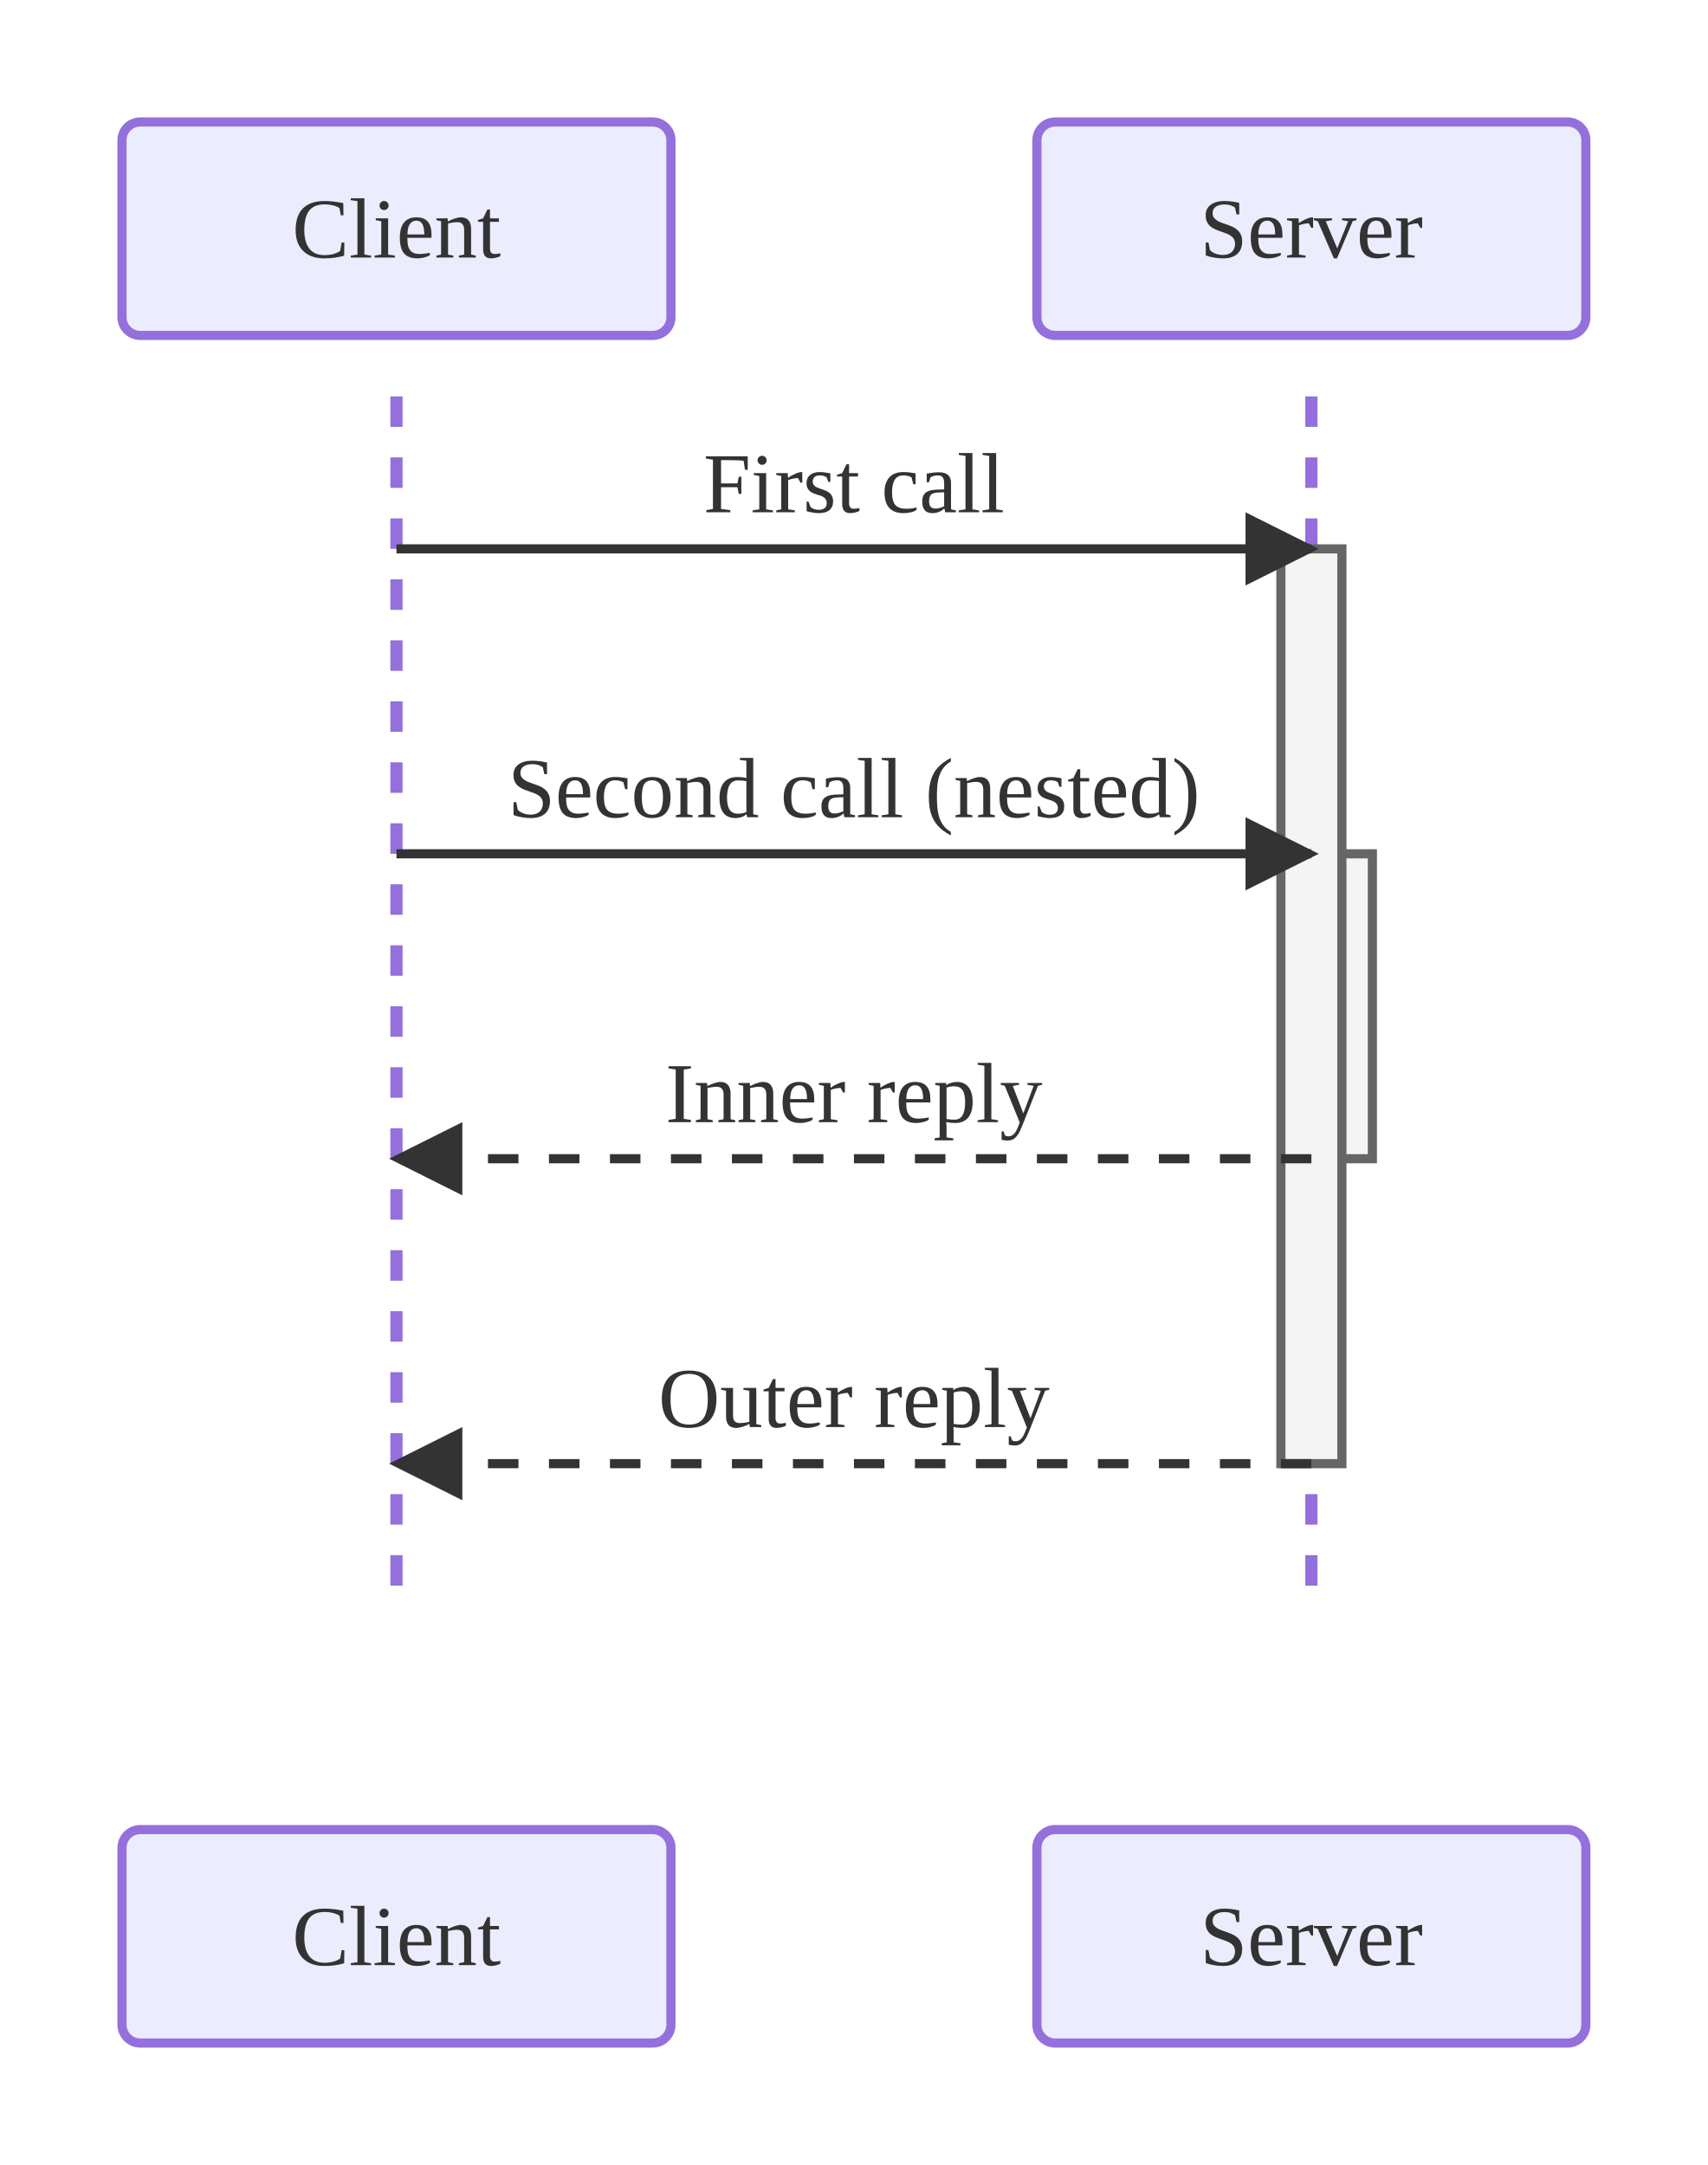
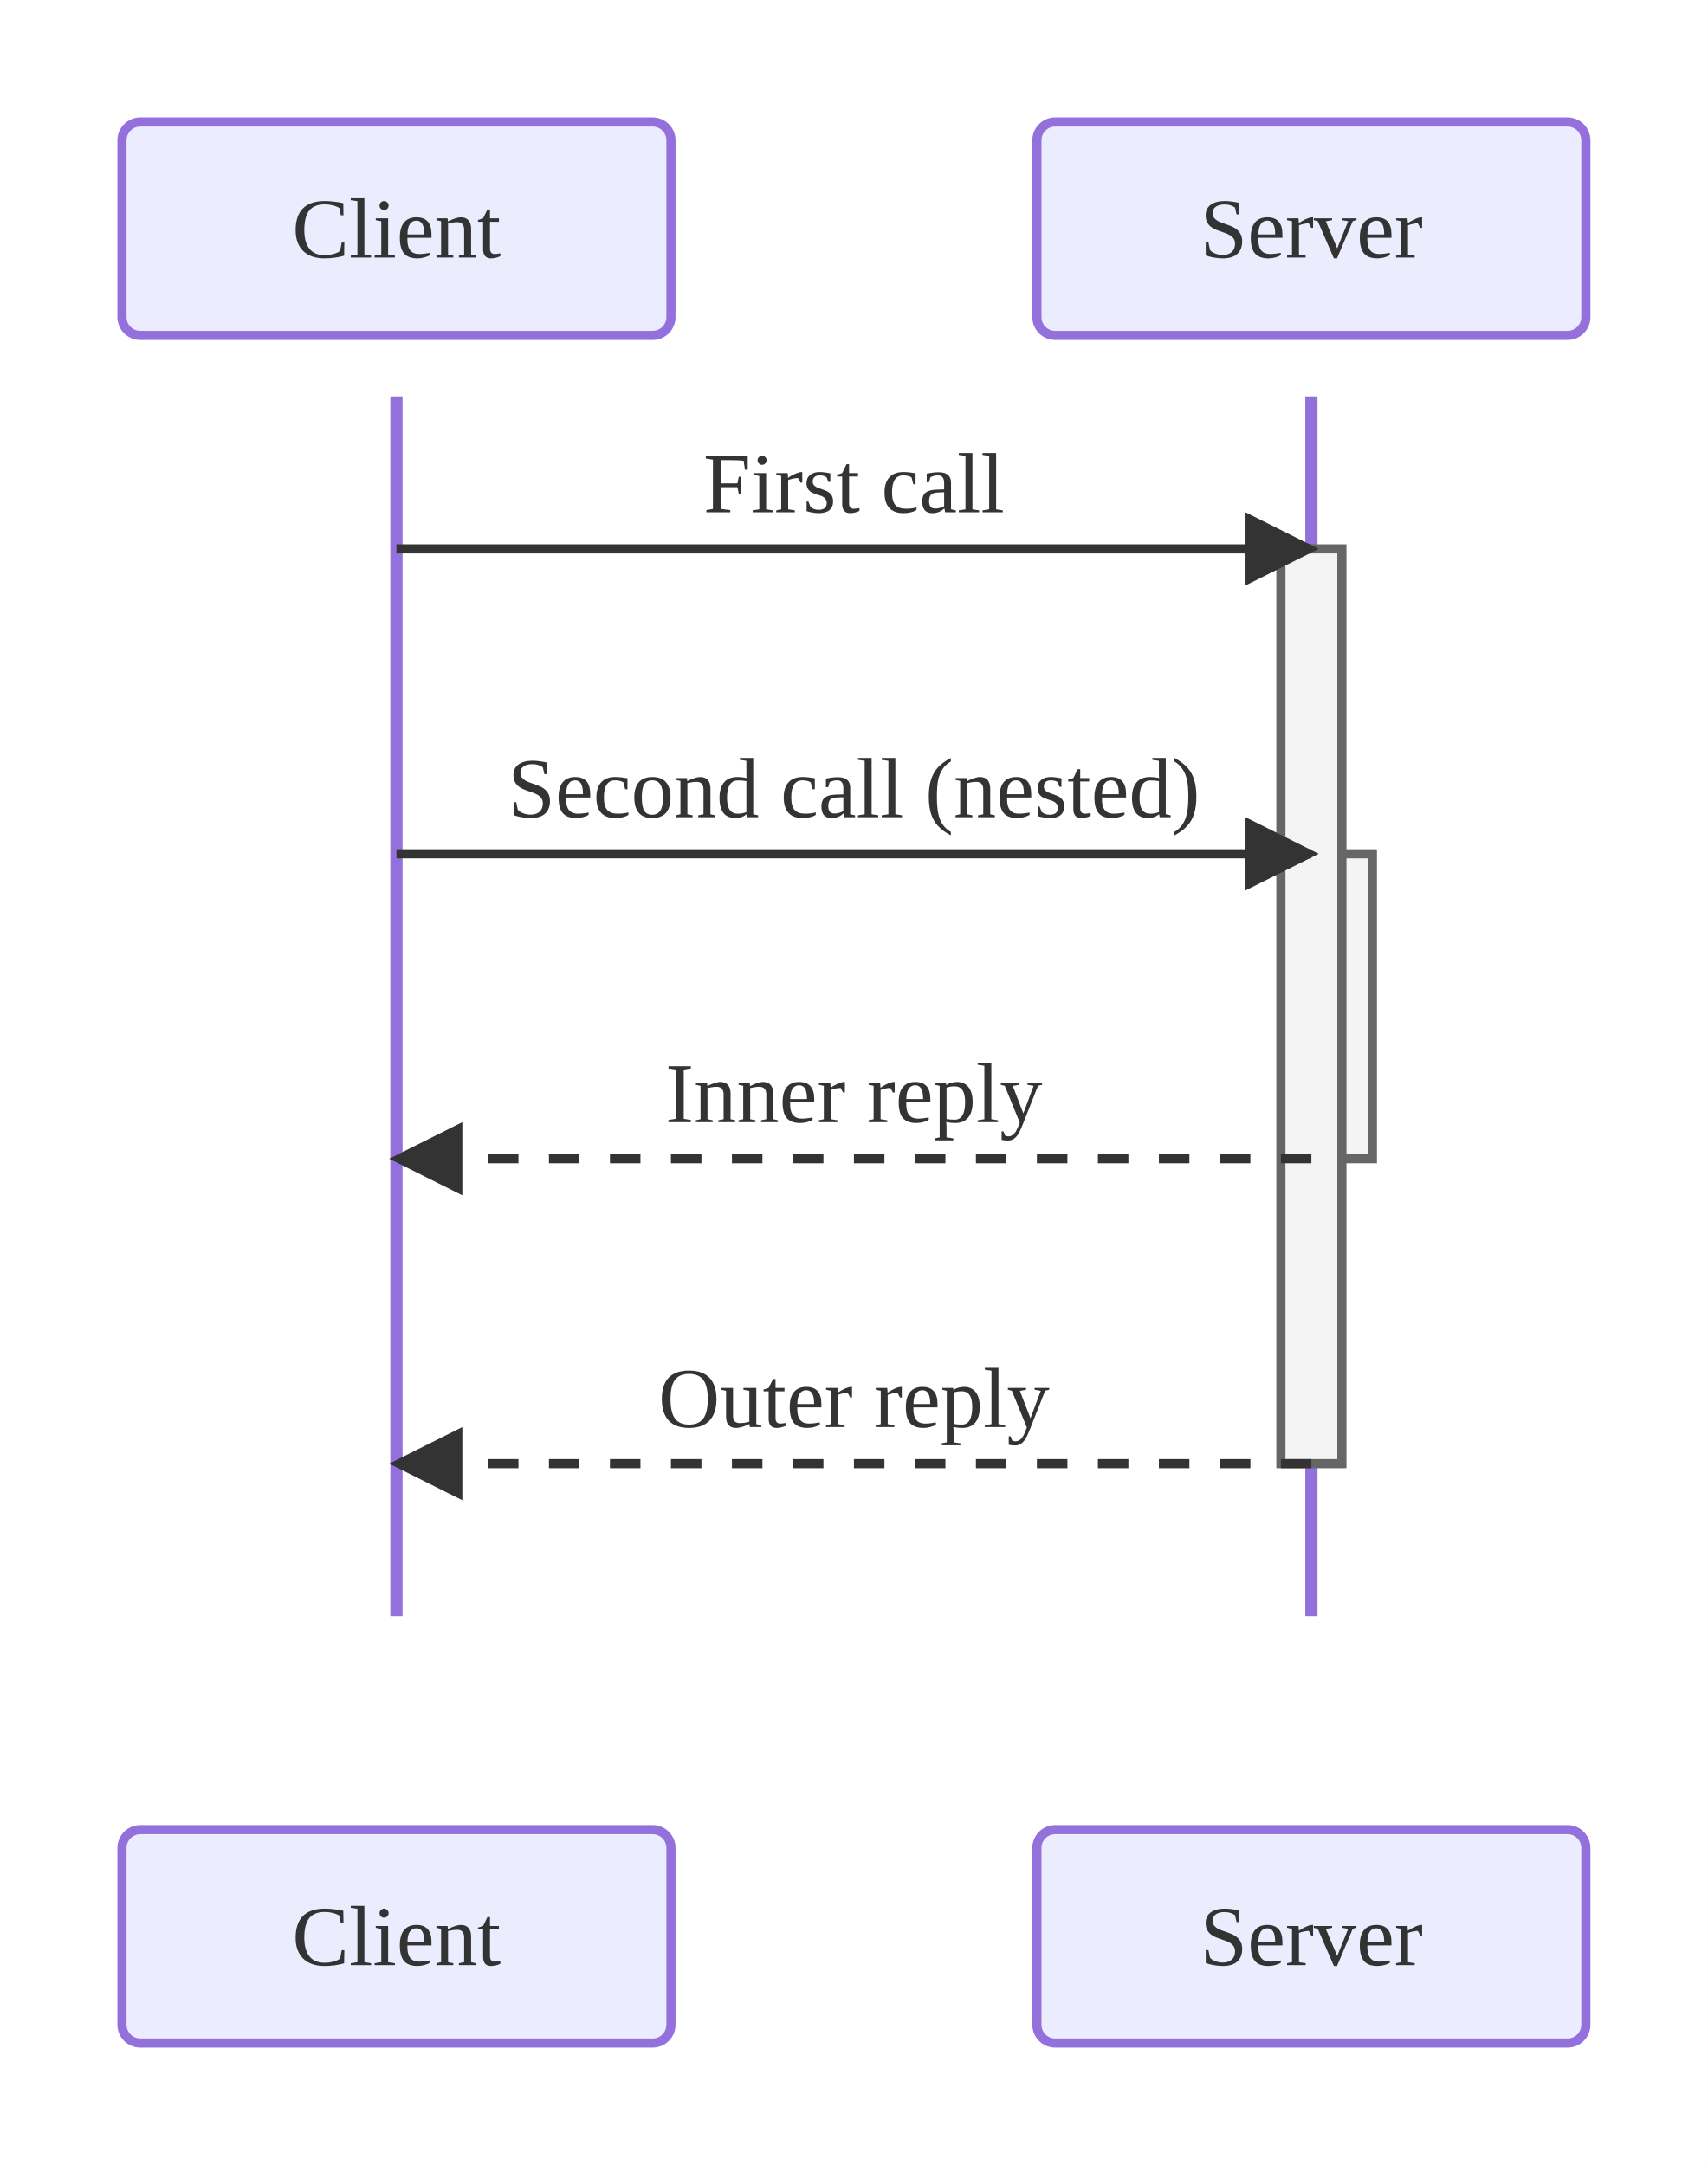
<svg xmlns="http://www.w3.org/2000/svg" viewBox="0 0 280.00 355.00">
  <defs>
    <marker id="seq-arrow-solid" viewBox="0 0 10 10" refX="9.00" refY="5.00" markerWidth="8.00" markerHeight="8.00" orient="auto">
      <polygon points="0,0 10,5 0,10" style="fill:#333" />
    </marker>
    <marker id="seq-arrow-dashed" viewBox="0 0 10 10" refX="9.00" refY="5.00" markerWidth="8.00" markerHeight="8.00" orient="auto">
      <polygon points="0,0 10,5 0,10" style="fill:#333" />
    </marker>
    <marker id="seq-arrow-solid-cross" viewBox="0 0 10 10" refX="5.00" refY="5.00" markerWidth="10.00" markerHeight="10.00" orient="auto">
      <path d="M2,2 L8,8 M2,8 L8,2" style="stroke:#333;stroke-width:1.5;fill:none" />
    </marker>
    <marker id="seq-arrow-dashed-cross" viewBox="0 0 10 10" refX="5.00" refY="5.00" markerWidth="10.00" markerHeight="10.00" orient="auto">
      <path d="M2,2 L8,8 M2,8 L8,2" style="stroke:#333;stroke-width:1.5;fill:none" />
    </marker>
    <marker id="seq-arrow-solid-open" viewBox="0 0 10 10" refX="10.00" refY="5.00" markerWidth="8.00" markerHeight="8.00" orient="auto">
      <polyline points="0,1 10,5 0,9" style="stroke:#333;stroke-width:1.5;fill:none" />
    </marker>
    <marker id="seq-arrow-dashed-open" viewBox="0 0 10 10" refX="10.00" refY="5.00" markerWidth="8.00" markerHeight="8.00" orient="auto">
      <polyline points="0,1 10,5 0,9" style="stroke:#333;stroke-width:1.5;fill:none" />
    </marker>
  </defs>
  <rect x="0.00" y="0.00" width="280.00" height="355.00" style="fill:white;stroke:none" />
-   <line x1="65.00" y1="65.00" x2="65.00" y2="265.00" style="stroke:#9370DB;stroke-width:2.0;stroke-dasharray:5,5" />
-   <line x1="215.00" y1="65.00" x2="215.00" y2="265.00" style="stroke:#9370DB;stroke-width:2.0;stroke-dasharray:5,5" />
+   <line x1="65.00" y1="65.00" x2="65.00" y2="265.00" style="stroke:#9370DB;stroke-width:2.0" />
+   <line x1="215.00" y1="65.00" x2="215.00" y2="265.00" style="stroke:#9370DB;stroke-width:2.0" />
  <rect x="215.00" y="140.00" width="10.00" height="50.00" style="fill:#F4F4F4;stroke:#666;stroke-width:1.5" />
  <rect x="210.00" y="90.00" width="10.00" height="150.00" style="fill:#F4F4F4;stroke:#666;stroke-width:1.5" />
  <line x1="65.00" y1="90.00" x2="215.00" y2="90.00" style="stroke:#333;stroke-width:1.5;fill:none" marker-end="url(#seq-arrow-solid)" />
  <text x="140.00" y="84.00" text-anchor="middle" dominant-baseline="auto" style="fill:#333;font-size:14px">First call</text>
  <line x1="65.00" y1="140.00" x2="215.00" y2="140.00" style="stroke:#333;stroke-width:1.5;fill:none" marker-end="url(#seq-arrow-solid)" />
  <text x="140.00" y="134.00" text-anchor="middle" dominant-baseline="auto" style="fill:#333;font-size:14px">Second call (nested)</text>
  <line x1="215.00" y1="190.00" x2="65.00" y2="190.00" style="stroke:#333;stroke-width:1.5;fill:none;stroke-dasharray:5,5" marker-end="url(#seq-arrow-dashed)" />
  <text x="140.00" y="184.00" text-anchor="middle" dominant-baseline="auto" style="fill:#333;font-size:14px">Inner reply</text>
  <line x1="215.00" y1="240.00" x2="65.00" y2="240.00" style="stroke:#333;stroke-width:1.5;fill:none;stroke-dasharray:5,5" marker-end="url(#seq-arrow-dashed)" />
  <text x="140.00" y="234.00" text-anchor="middle" dominant-baseline="auto" style="fill:#333;font-size:14px">Outer reply</text>
  <rect x="20.00" y="20.00" width="90.00" height="35.00" rx="3.00" ry="3.00" style="fill:#ECECFF;stroke:#9370DB;stroke-width:1.5" />
  <text x="65.00" y="37.50" text-anchor="middle" dominant-baseline="central" style="fill:#333;font-size:14px">Client</text>
  <rect x="20.00" y="300.00" width="90.00" height="35.00" rx="3.00" ry="3.00" style="fill:#ECECFF;stroke:#9370DB;stroke-width:1.5" />
  <text x="65.00" y="317.50" text-anchor="middle" dominant-baseline="central" style="fill:#333;font-size:14px">Client</text>
  <rect x="170.00" y="20.00" width="90.00" height="35.00" rx="3.00" ry="3.00" style="fill:#ECECFF;stroke:#9370DB;stroke-width:1.5" />
  <text x="215.00" y="37.50" text-anchor="middle" dominant-baseline="central" style="fill:#333;font-size:14px">Server</text>
  <rect x="170.00" y="300.00" width="90.00" height="35.00" rx="3.00" ry="3.00" style="fill:#ECECFF;stroke:#9370DB;stroke-width:1.5" />
  <text x="215.00" y="317.50" text-anchor="middle" dominant-baseline="central" style="fill:#333;font-size:14px">Server</text>
</svg>
